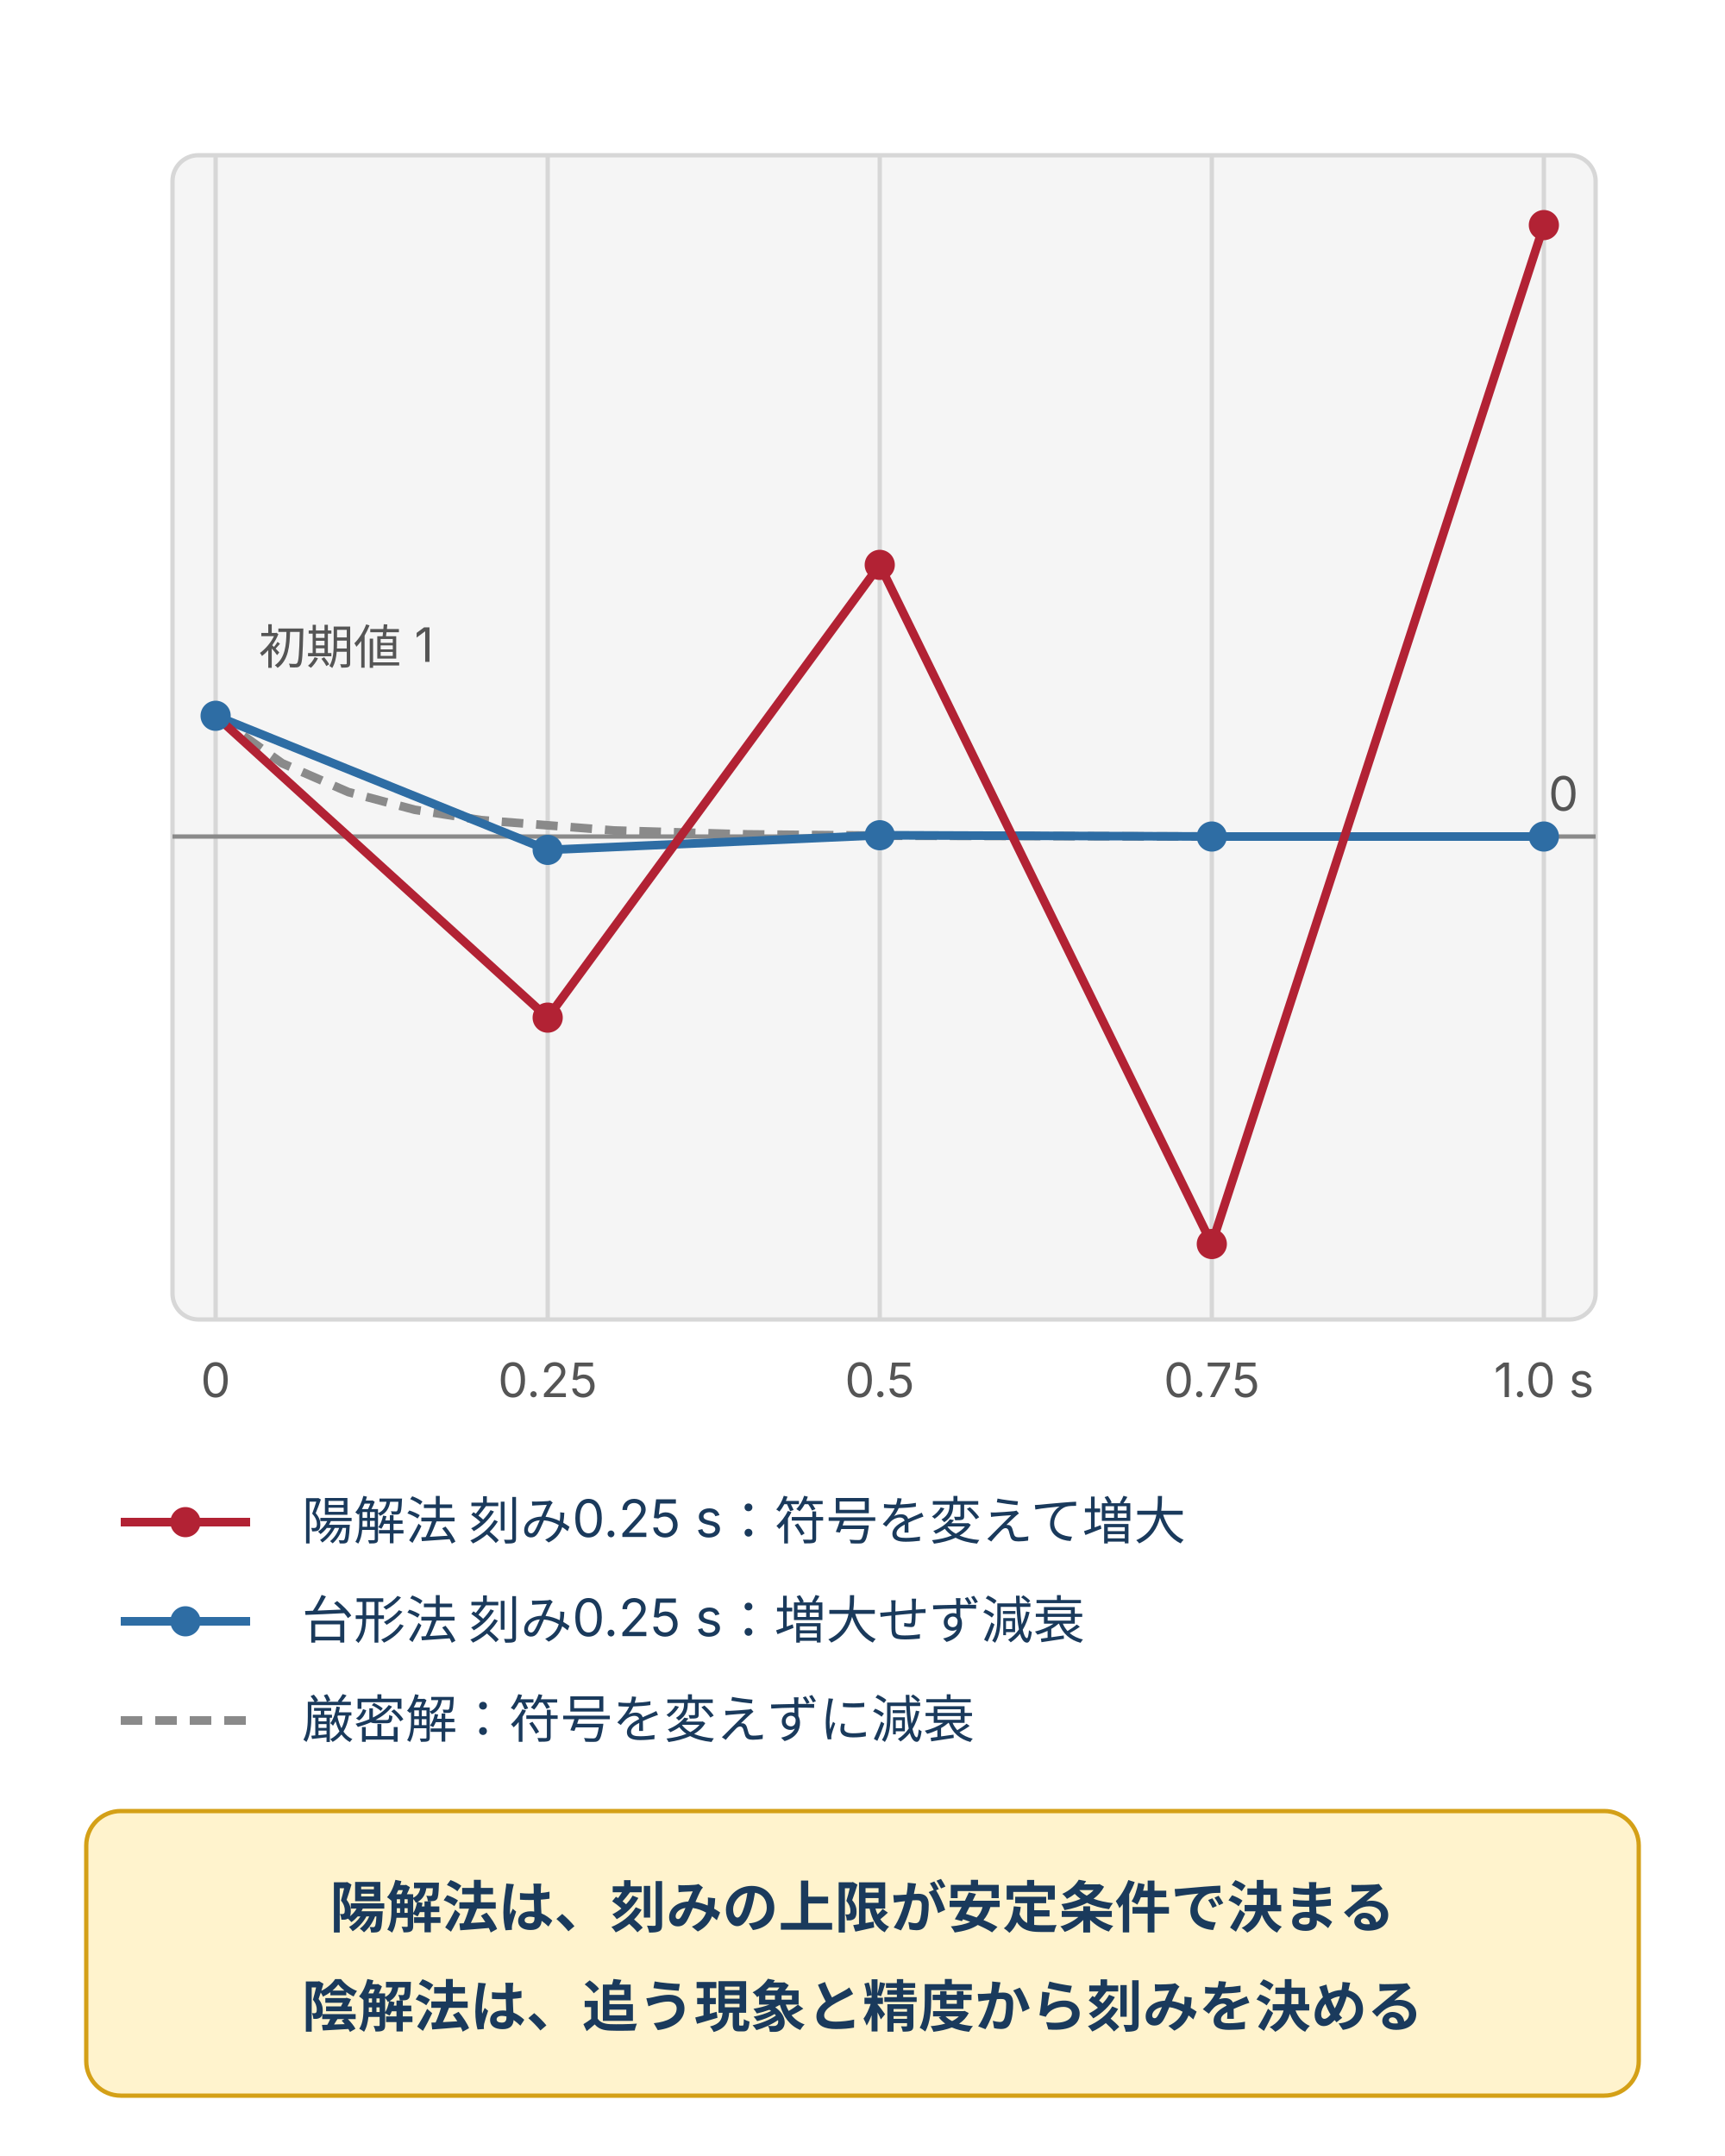
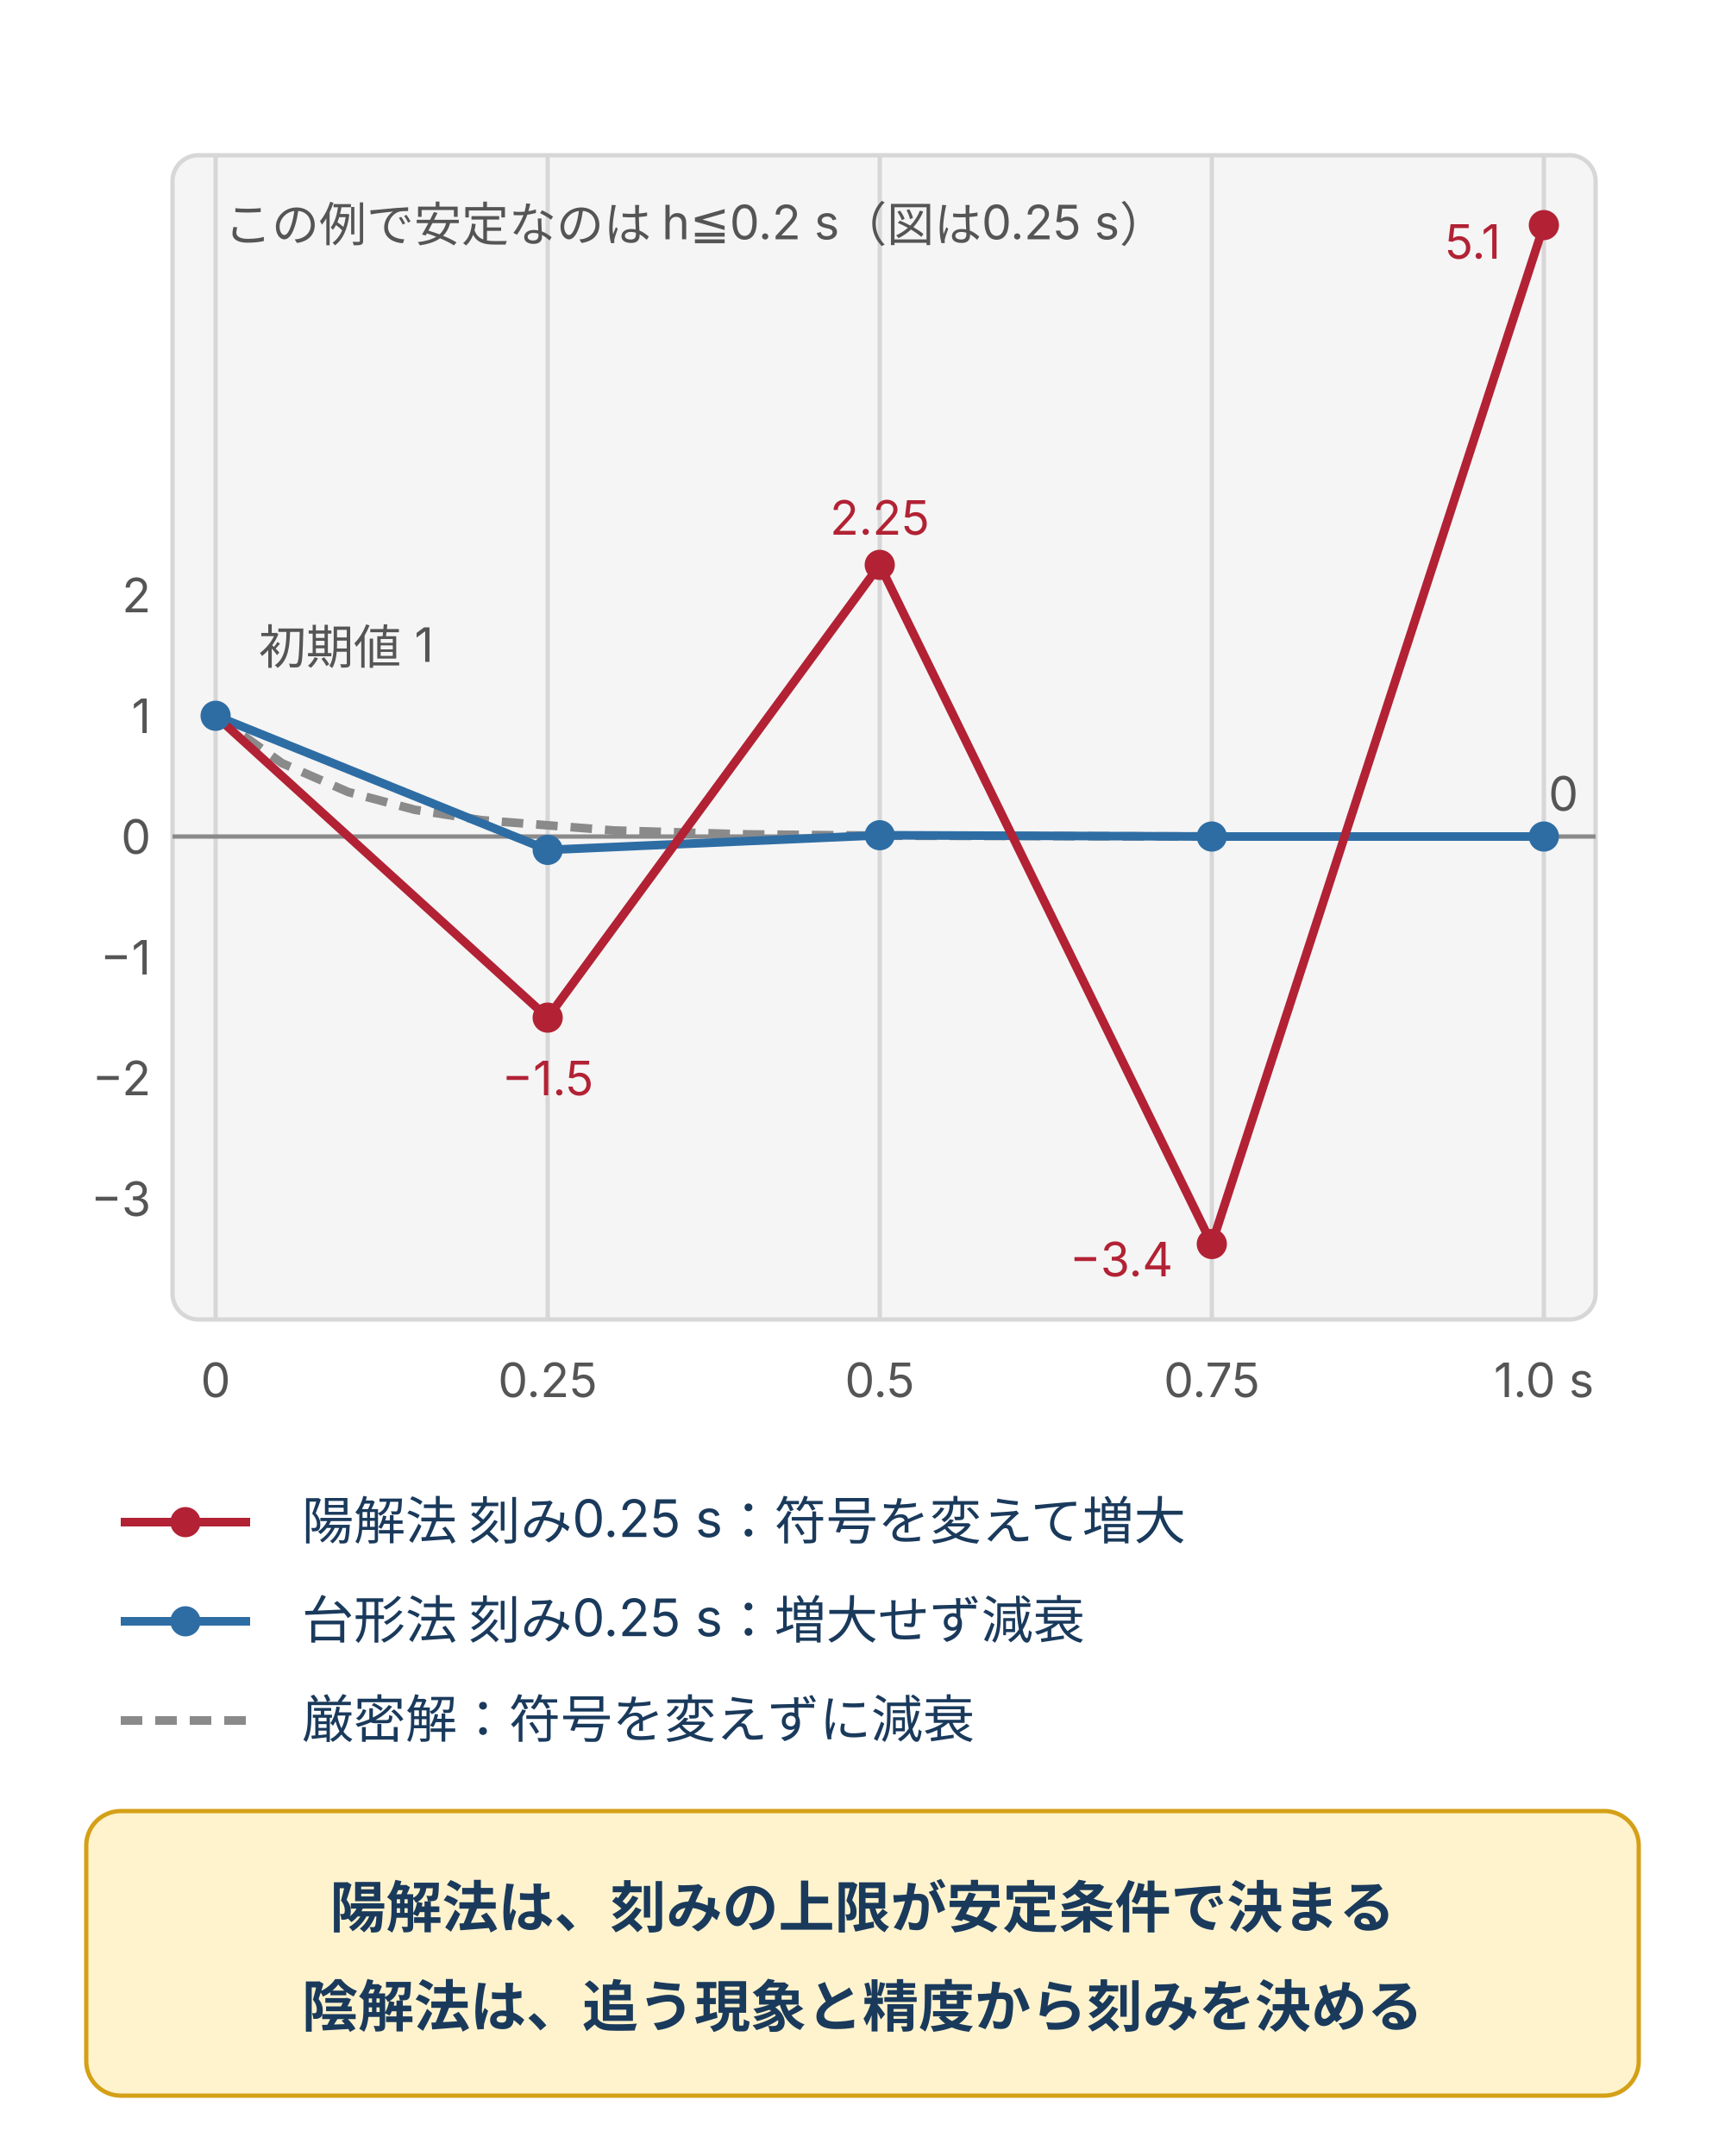
<svg xmlns="http://www.w3.org/2000/svg" width="400" height="500" viewBox="0 0 400 500" style="max-width:400px;width:100%" role="img" aria-label="減衰する解に対し、刻み0.25 sの陽解法は符号を変えながら増大し、台形法は増大せず減衰することを示す折れ線の比較">
  <defs>
    <style>
    text { font-family: Inter, 'Noto Sans JP', 'Hiragino Kaku Gothic ProN', sans-serif; font-size: 12px; fill: #1a3a5c; } /* ink */
    .t { font-size: 11px; fill: #555; } /* ink-body */
    .b { font-size: 13px; font-weight: bold; }
    .l { fill: none; stroke-width: 2; }
    .g { fill: none; stroke: #d7d7d7; } /* token-border */
  </style>
  </defs>
  <rect width="400" height="500" fill="#ffffff" />
  <rect x="40" y="36" width="330" height="270" rx="6" fill="#f5f5f5" stroke="#d7d7d7" />
  <g class="g">
    <path d="M50 36V306M127 36V306M204 36V306M281 36V306M358 36V306" />
    <path d="M40 194H370" stroke="#8a8a8a" />
  </g>
  <polyline class="l" stroke="#8a8a8a" stroke-dasharray="5 3" points="50,166 65.4,177 80.8,183.7 96.2,187.8 111.6,190.2 142.4,192.6 173.2,193.5 204,193.8 281,194 358,194" />
  <polyline class="l" stroke="#2e6da4" points="50,166 127,197.1 204,193.7 281,194 358,194" />
  <polyline class="l" stroke="#b22234" points="50,166 127,236 204,131 281,288.5 358,52.2" />
  <g fill="#2e6da4">
    <circle cx="50" cy="166" r="3.5" />
    <circle cx="127" cy="197.1" r="3.5" />
    <circle cx="204" cy="193.7" r="3.5" />
    <circle cx="281" cy="194" r="3.5" />
    <circle cx="358" cy="194" r="3.5" />
  </g>
  <g fill="#b22234">
    <circle cx="127" cy="236" r="3.5" />
    <circle cx="204" cy="131" r="3.5" />
    <circle cx="281" cy="288.5" r="3.5" />
    <circle cx="358" cy="52.2" r="3.5" />
  </g>
  <text class="t" x="60" y="154">初期値 1</text>
+   <text class="t" x="52" y="56">この例で安定なのは h≦0.2 s（図は0.25 s）</text>
+   <g class="t" text-anchor="end">
+     <text class="t" x="35" y="142">2</text>
+     <text class="t" x="35" y="170">1</text>
+     <text class="t" x="35" y="198">0</text>
+     <text class="t" x="35" y="226">−1</text>
+     <text class="t" x="35" y="254">−2</text>
+     <text class="t" x="35" y="282">−3</text>
+   </g>
+   <g class="t" fill="#b22234">
+     <text class="t" x="127" y="254" text-anchor="middle" style="fill:#b22234">−1.5</text>
+     <text class="t" x="204" y="124" text-anchor="middle" style="fill:#b22234">2.25</text>
+     <text class="t" x="272" y="296" text-anchor="end" style="fill:#b22234">−3.4</text>
+     <text class="t" x="348" y="60" text-anchor="end" style="fill:#b22234">5.1</text>
+   </g>
  <text class="t" x="366" y="188" text-anchor="end">0</text>
  <g class="t" text-anchor="middle">
    <text class="t" x="50" y="324">0</text>
    <text class="t" x="127" y="324">0.25</text>
    <text class="t" x="204" y="324">0.5</text>
    <text class="t" x="281" y="324">0.75</text>
    <text class="t" x="358" y="324">1.0 s</text>
  </g>
  <path d="M28 353H58" class="l" stroke="#b22234" />
  <circle cx="43" cy="353" r="3.5" fill="#b22234" />
  <text x="70" y="357">陽解法 刻み0.25 s：符号を変えて増大</text>
  <path d="M28 376H58" class="l" stroke="#2e6da4" />
  <circle cx="43" cy="376" r="3.5" fill="#2e6da4" />
  <text x="70" y="380">台形法 刻み0.25 s：増大せず減衰</text>
  <path d="M28 399H58" class="l" stroke="#8a8a8a" stroke-dasharray="5 3" />
  <text x="70" y="403">厳密解：符号を変えずに減衰</text>
  <rect x="20" y="420" width="360" height="66" rx="8" fill="#fff3cd" stroke="#d4a017" />
  <text class="b" x="200" y="447" text-anchor="middle">陽解法は、刻みの上限が安定条件で決まる</text>
  <text class="b" x="200" y="470" text-anchor="middle">陰解法は、追う現象と精度から刻みを決める</text>
</svg>
